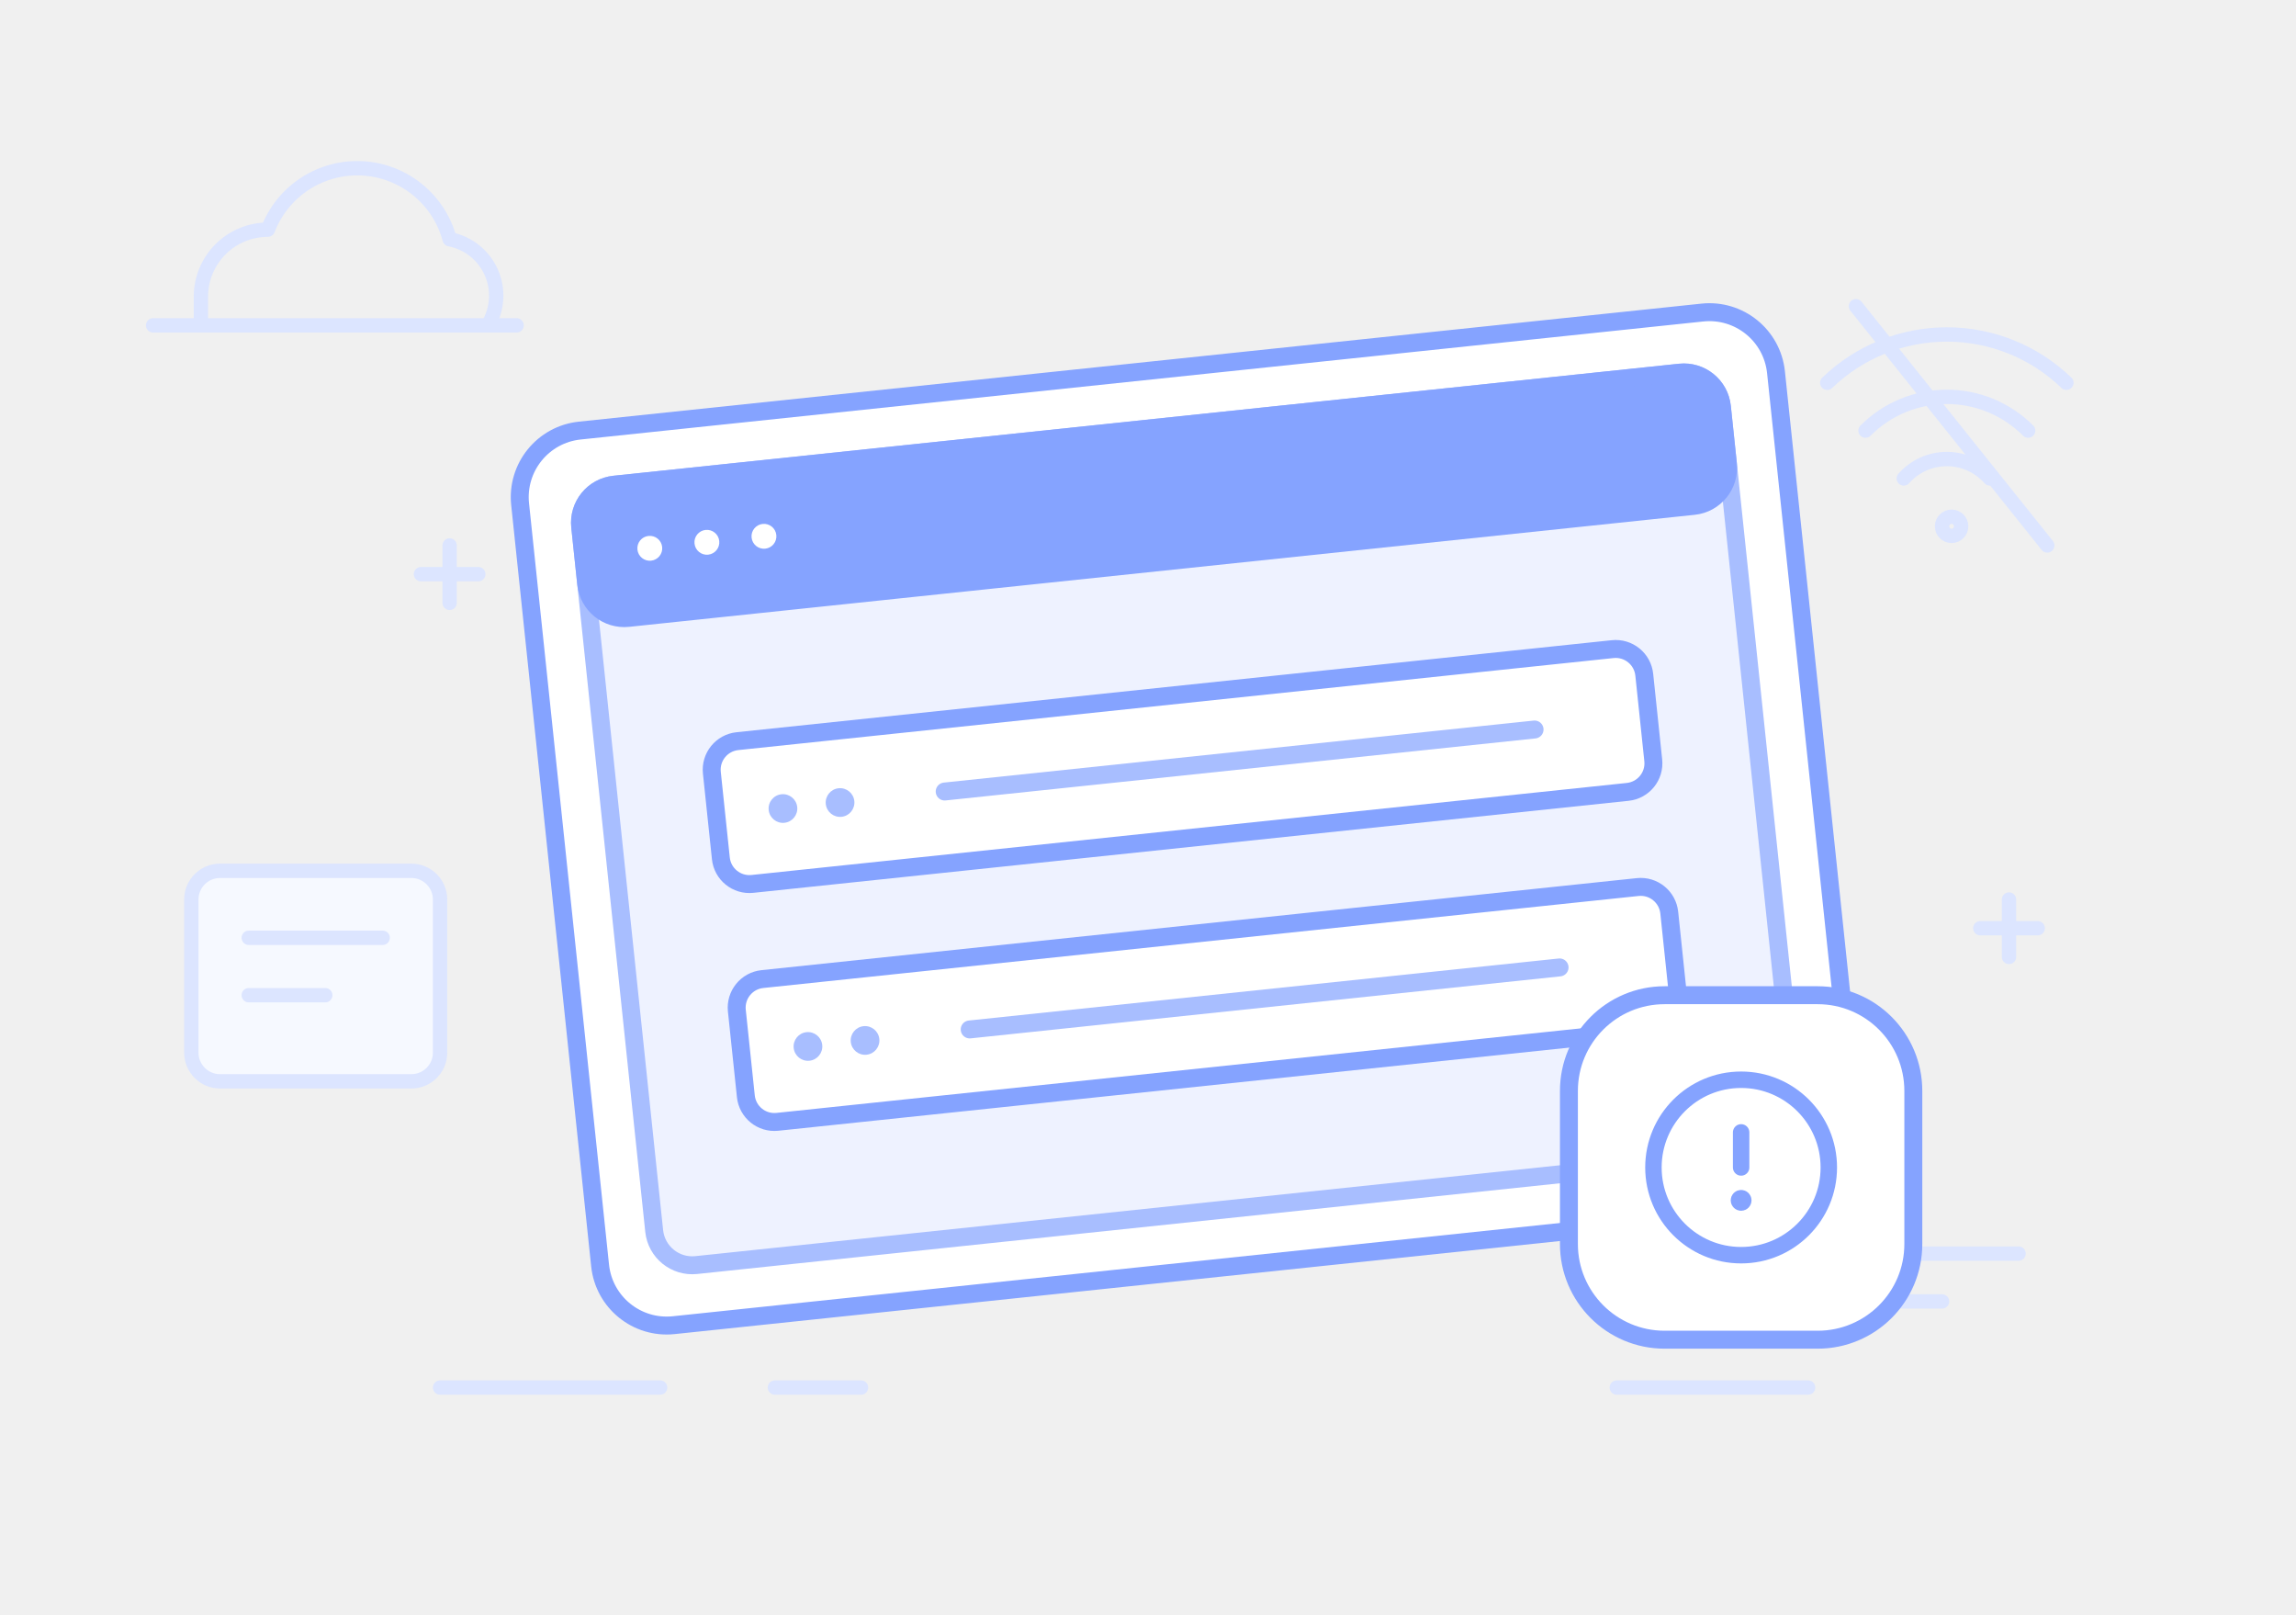
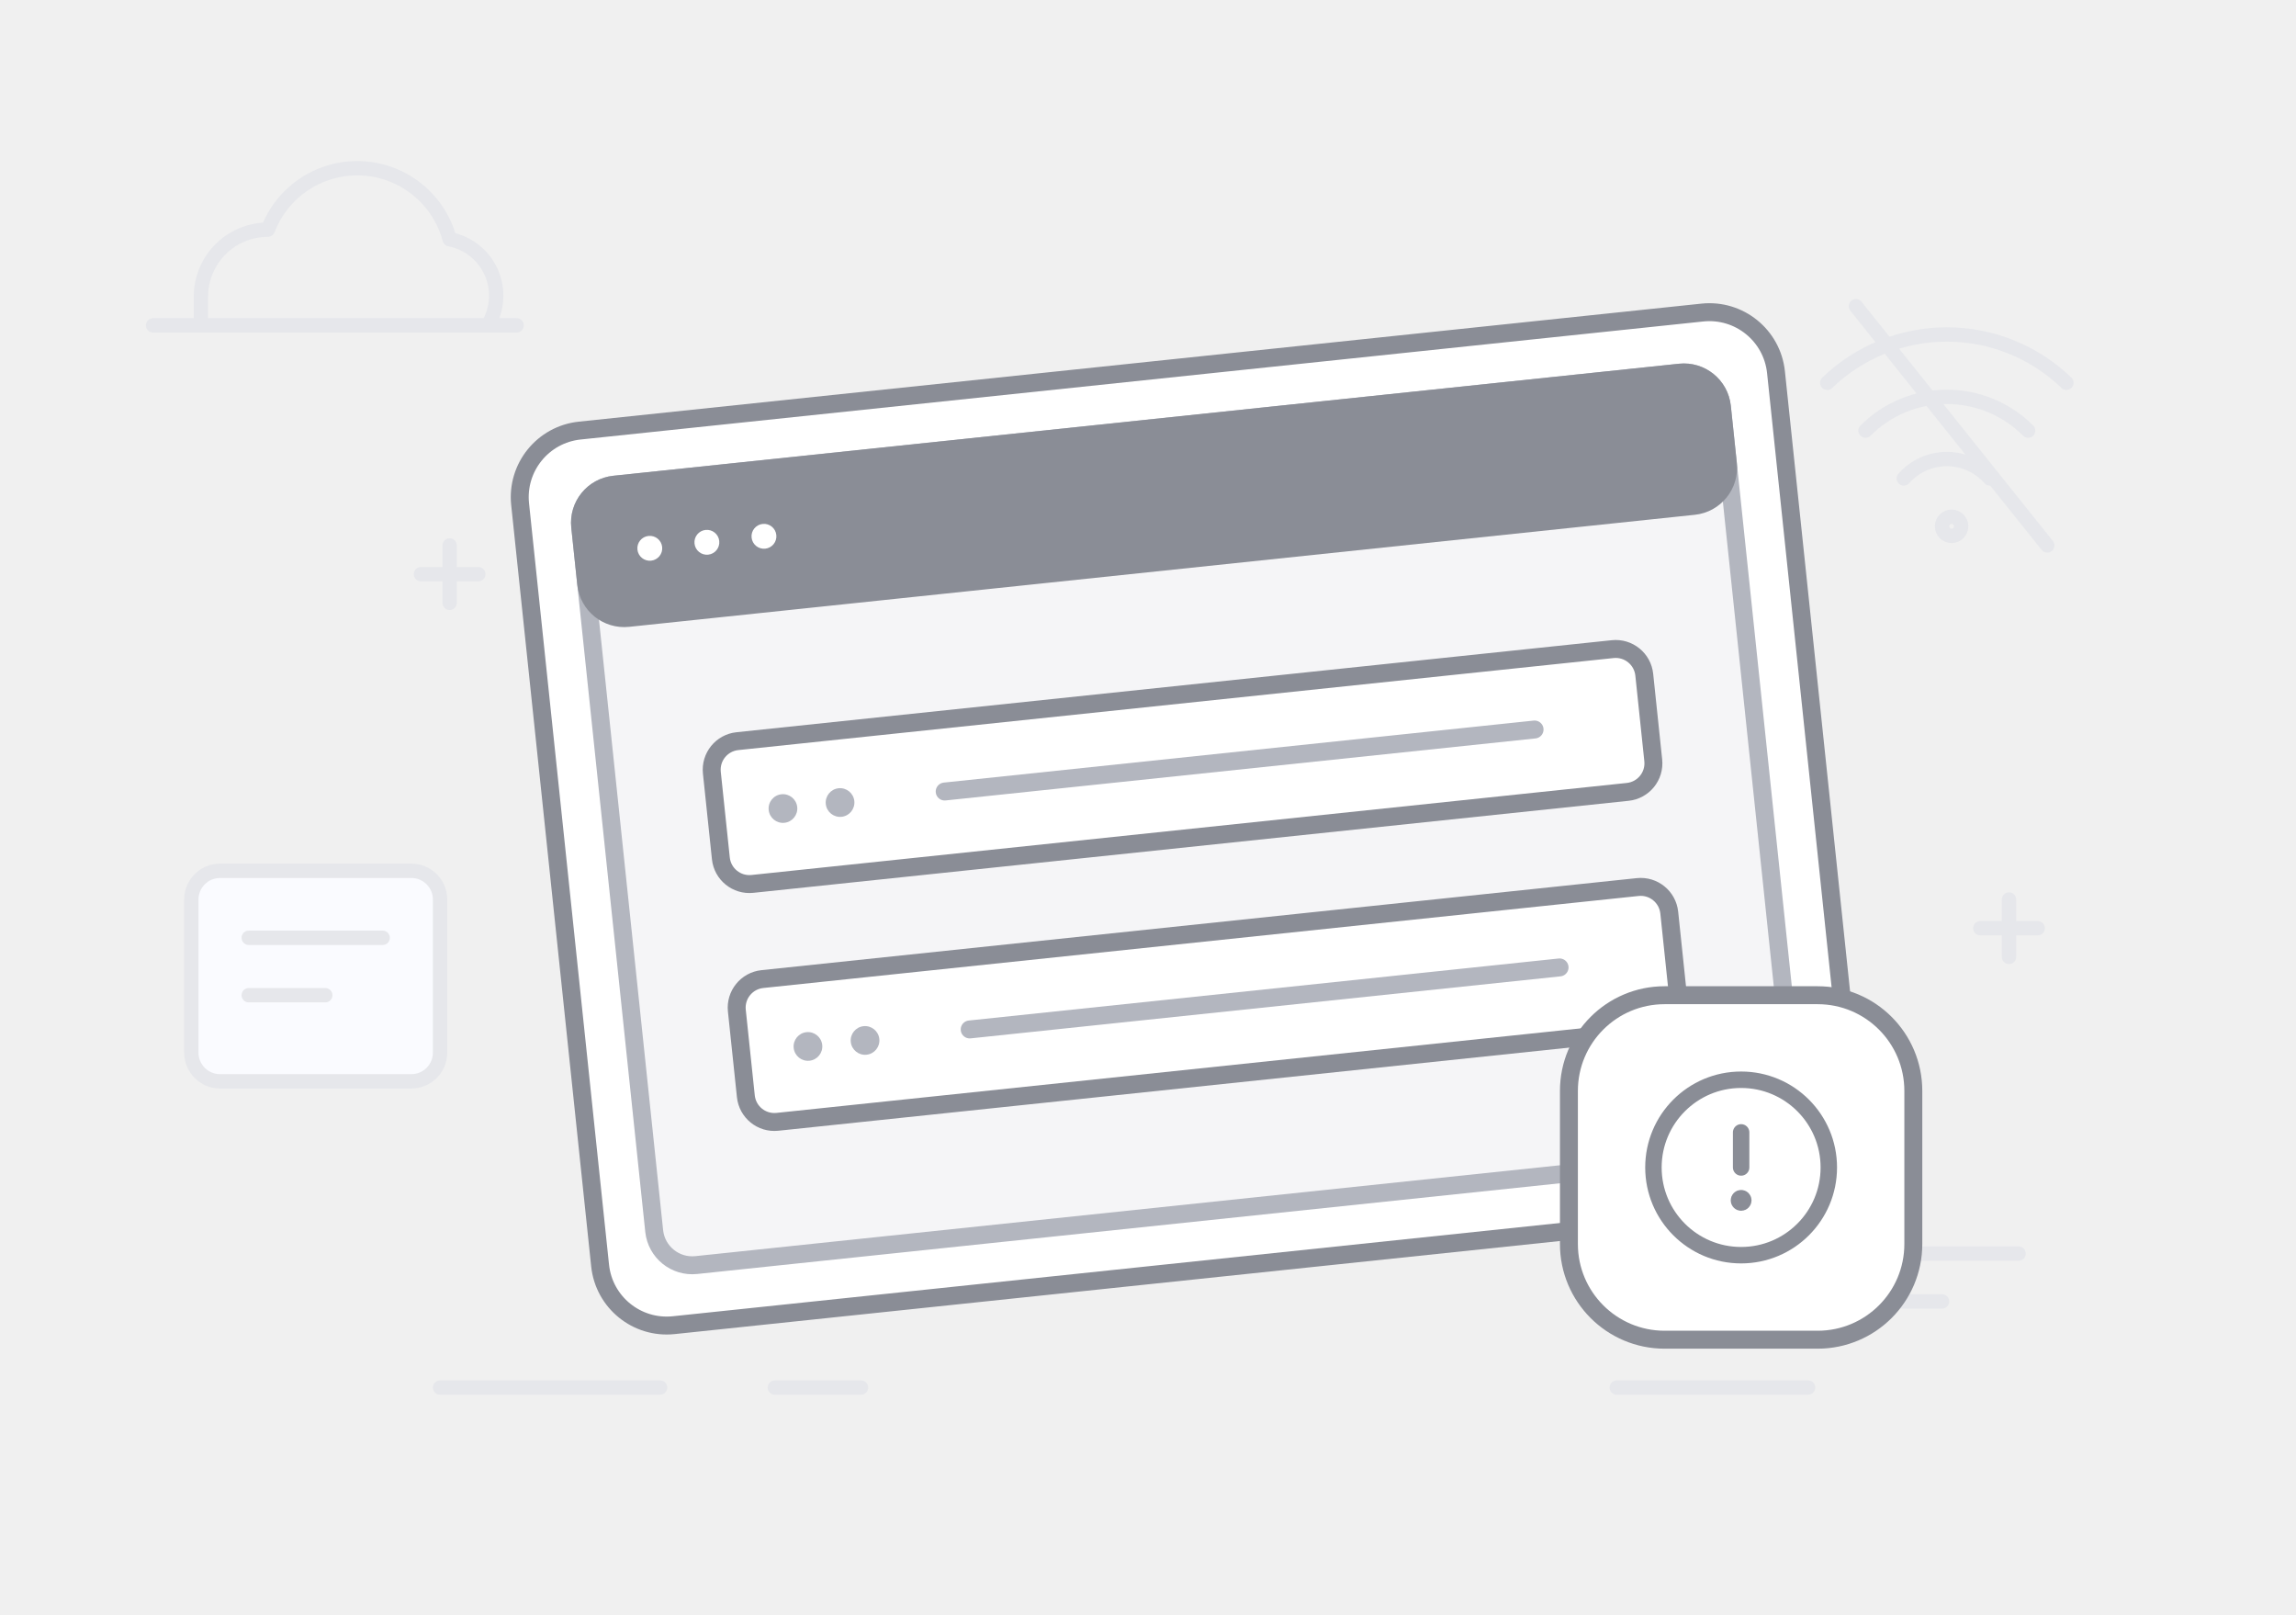
<svg xmlns="http://www.w3.org/2000/svg" width="192" height="135" viewBox="0 0 192 135" fill="none">
  <defs>
    <clipPath id="clip0_52_350">
      <rect width="1008" height="318.4" fill="white" transform="translate(-64 -48)" />
    </clipPath>
    <clipPath id="clip1_52_350">
      <rect width="320" height="318.4" fill="white" transform="translate(-64 -48)" />
    </clipPath>
    <clipPath id="clip2_52_350">
      <rect width="192" height="134.4" fill="white" />
    </clipPath>
  </defs>
  <g id="ç©ºç¶ææç» / å è½½å¤±è´¥ / æµ èçº¿æ" clip-path="url(#clip2_52_350)">
    <g id="èæ¯ç¹ç¼ / ç½ç»å¼å¸¸" data-motion-layer="true">
-       <path id="Vector" d="M12.801 27.2H43.201M16.801 27.2V24.8C16.801 23.315 17.391 21.891 18.441 20.84C19.491 19.79 20.916 19.2 22.401 19.2C23.006 17.622 24.095 16.275 25.513 15.354C26.93 14.433 28.603 13.985 30.292 14.074C31.98 14.162 33.597 14.784 34.91 15.849C36.223 16.913 37.165 18.367 37.601 20C38.361 20.146 39.074 20.474 39.68 20.955C40.286 21.436 40.767 22.057 41.081 22.764C41.395 23.472 41.534 24.244 41.485 25.017C41.437 25.789 41.202 26.538 40.801 27.2" stroke="#DCE5FF" stroke-width="1.2" stroke-linecap="round" stroke-linejoin="round" />
-       <path id="Vector_2" d="M152.801 32C155.485 29.409 159.07 27.962 162.801 27.962C166.531 27.962 170.116 29.409 172.801 32M156.001 36C156.893 35.105 157.952 34.395 159.119 33.91C160.286 33.426 161.537 33.176 162.801 33.176C164.064 33.176 165.315 33.426 166.482 33.91C167.649 34.395 168.709 35.105 169.601 36M159.201 40C159.651 39.489 160.205 39.08 160.826 38.8C161.447 38.52 162.12 38.375 162.801 38.375C163.482 38.375 164.155 38.52 164.776 38.8C165.396 39.08 165.95 39.489 166.401 40M155.201 25.6L171.201 45.6" stroke="#DCE5FF" stroke-width="1.2" stroke-linecap="round" stroke-linejoin="round" />
-       <path id="Vector_3" d="M163.2 44.8C163.642 44.8 164 44.442 164 44C164 43.558 163.642 43.2 163.2 43.2C162.759 43.2 162.4 43.558 162.4 44C162.4 44.442 162.759 44.8 163.2 44.8Z" stroke="#DCE5FF" stroke-width="1.2" stroke-linecap="round" stroke-linejoin="round" />
-       <path id="Vector_4" d="M34.4 72.8H18.4C17.075 72.8 16 73.874 16 75.2V88C16 89.325 17.075 90.4 18.4 90.4H34.4C35.725 90.4 36.8 89.325 36.8 88V75.2C36.8 73.874 35.725 72.8 34.4 72.8Z" fill="#F6F9FF" stroke="#DCE5FF" stroke-width="1.2" stroke-linecap="round" stroke-linejoin="round" />
-       <path id="Vector_5" d="M20.801 78.4H32.001M20.801 83.2H27.201M152.001 104.8H168.801M152.001 108.8H162.401" stroke="#DCE5FF" stroke-width="1.2" stroke-linecap="round" stroke-linejoin="round" />
-       <path id="Vector_6" d="M35.199 48H39.999M37.599 45.6V50.4" stroke="#DCE5FF" stroke-width="1.2" stroke-linecap="round" stroke-linejoin="round" />
-       <path id="Vector_7" d="M165.6 77.6H170.4M168 75.2V80" stroke="#DCE5FF" stroke-width="1.2" stroke-linecap="round" stroke-linejoin="round" />
-       <path id="Vector_8" d="M36.801 116H55.201M64.801 116H72.001M135.201 116H151.201" stroke="#DCE5FF" stroke-width="1.2" stroke-linecap="round" stroke-linejoin="round" />
+       <path id="Vector" d="M12.801 27.2H43.201M16.801 27.2V24.8C16.801 23.315 17.391 21.891 18.441 20.84C19.491 19.79 20.916 19.2 22.401 19.2C23.006 17.622 24.095 16.275 25.513 15.354C26.93 14.433 28.603 13.985 30.292 14.074C31.98 14.162 33.597 14.784 34.91 15.849C36.223 16.913 37.165 18.367 37.601 20C38.361 20.146 39.074 20.474 39.68 20.955C40.286 21.436 40.767 22.057 41.081 22.764C41.395 23.472 41.534 24.244 41.485 25.017C41.437 25.789 41.202 26.538 40.801 27.2" stroke="#E6E7EB" stroke-width="1.2" stroke-linecap="round" stroke-linejoin="round" />
+       <path id="Vector_2" d="M152.801 32C155.485 29.409 159.07 27.962 162.801 27.962C166.531 27.962 170.116 29.409 172.801 32M156.001 36C156.893 35.105 157.952 34.395 159.119 33.91C160.286 33.426 161.537 33.176 162.801 33.176C164.064 33.176 165.315 33.426 166.482 33.91C167.649 34.395 168.709 35.105 169.601 36M159.201 40C159.651 39.489 160.205 39.08 160.826 38.8C161.447 38.52 162.12 38.375 162.801 38.375C163.482 38.375 164.155 38.52 164.776 38.8C165.396 39.08 165.95 39.489 166.401 40M155.201 25.6L171.201 45.6" stroke="#E6E7EB" stroke-width="1.2" stroke-linecap="round" stroke-linejoin="round" />
+       <path id="Vector_3" d="M163.2 44.8C163.642 44.8 164 44.442 164 44C164 43.558 163.642 43.2 163.2 43.2C162.759 43.2 162.4 43.558 162.4 44C162.4 44.442 162.759 44.8 163.2 44.8Z" stroke="#E6E7EB" stroke-width="1.2" stroke-linecap="round" stroke-linejoin="round" />
+       <path id="Vector_4" d="M34.4 72.8H18.4C17.075 72.8 16 73.874 16 75.2V88C16 89.325 17.075 90.4 18.4 90.4H34.4C35.725 90.4 36.8 89.325 36.8 88V75.2C36.8 73.874 35.725 72.8 34.4 72.8Z" fill="#FAFBFF" stroke="#E6E7EB" stroke-width="1.2" stroke-linecap="round" stroke-linejoin="round" />
+       <path id="Vector_5" d="M20.801 78.4H32.001M20.801 83.2H27.201M152.001 104.8H168.801M152.001 108.8H162.401" stroke="#E6E7EB" stroke-width="1.2" stroke-linecap="round" stroke-linejoin="round" />
+       <path id="Vector_6" d="M35.199 48H39.999M37.599 45.6V50.4" stroke="#E6E7EB" stroke-width="1.2" stroke-linecap="round" stroke-linejoin="round" />
+       <path id="Vector_7" d="M165.6 77.6H170.4M168 75.2V80" stroke="#E6E7EB" stroke-width="1.2" stroke-linecap="round" stroke-linejoin="round" />
+       <path id="Vector_8" d="M36.801 116H55.201M64.801 116H72.001M135.201 116H151.201" stroke="#E6E7EB" stroke-width="1.2" stroke-linecap="round" stroke-linejoin="round" />
    </g>
    <g id="ç²¾ä¿®æç» / å¯¹é½åæ´ä½æè½¬">
      <g id="Group">
        <g id="Group_2" data-motion-layer="true">
-           <path id="Vector_9" d="M142.36 26.129L48.477 35.997C45.402 36.32 43.17 39.075 43.494 42.151L50.183 105.801C50.507 108.877 53.262 111.108 56.338 110.785L150.221 100.917C153.297 100.594 155.528 97.838 155.205 94.763L148.515 31.113C148.192 28.037 145.436 25.806 142.36 26.129Z" fill="white" stroke="#85A3FF" stroke-width="1.5" stroke-linecap="round" stroke-linejoin="round" />
-           <path id="Vector_10" d="M140.475 31.154L51.366 40.52C49.608 40.704 48.333 42.279 48.518 44.036L54.706 102.912C54.891 104.67 56.465 105.945 58.223 105.76L147.332 96.394C149.09 96.21 150.365 94.635 150.18 92.877L143.992 34.002C143.807 32.244 142.233 30.969 140.475 31.154Z" fill="#EEF2FF" stroke="#A8BEFF" stroke-width="1.5" stroke-linecap="round" stroke-linejoin="round" />
-           <path id="Vector_11" d="M140.475 31.154L51.366 40.52C49.608 40.704 48.333 42.279 48.518 44.036L49.02 48.81C49.205 50.568 50.779 51.843 52.537 51.658L141.646 42.292C143.404 42.108 144.679 40.533 144.494 38.775L143.992 34.002C143.807 32.244 142.233 30.969 140.475 31.154Z" fill="#85A3FF" stroke="#85A3FF" stroke-width="1.5" stroke-linecap="round" stroke-linejoin="round" />
+           <path id="Vector_9" d="M142.36 26.129L48.477 35.997C45.402 36.32 43.17 39.075 43.494 42.151L50.183 105.801C50.507 108.877 53.262 111.108 56.338 110.785L150.221 100.917C153.297 100.594 155.528 97.838 155.205 94.763L148.515 31.113C148.192 28.037 145.436 25.806 142.36 26.129Z" fill="white" stroke="#8A8D96" stroke-width="1.5" stroke-linecap="round" stroke-linejoin="round" />
+           <path id="Vector_10" d="M140.475 31.154L51.366 40.52C49.608 40.704 48.333 42.279 48.518 44.036L54.706 102.912C54.891 104.67 56.465 105.945 58.223 105.76L147.332 96.394C149.09 96.21 150.365 94.635 150.18 92.877L143.992 34.002C143.807 32.244 142.233 30.969 140.475 31.154Z" fill="#F5F5F7" stroke="#B3B6BF" stroke-width="1.5" stroke-linecap="round" stroke-linejoin="round" />
+           <path id="Vector_11" d="M140.475 31.154L51.366 40.52C49.608 40.704 48.333 42.279 48.518 44.036L49.02 48.81C49.205 50.568 50.779 51.843 52.537 51.658L141.646 42.292C143.404 42.108 144.679 40.533 144.494 38.775L143.992 34.002C143.807 32.244 142.233 30.969 140.475 31.154Z" fill="#8A8D96" stroke="#8A8D96" stroke-width="1.5" stroke-linecap="round" stroke-linejoin="round" />
          <g id="Group_3">
            <path id="Vector_12" d="M54.447 46.873C55.018 46.812 55.433 46.301 55.373 45.73C55.313 45.158 54.801 44.744 54.23 44.804C53.658 44.864 53.244 45.376 53.304 45.947C53.364 46.518 53.876 46.932 54.447 46.873Z" fill="white" />
            <path id="Vector_13" d="M59.221 46.37C59.792 46.31 60.206 45.799 60.146 45.227C60.086 44.656 59.574 44.242 59.003 44.302C58.432 44.362 58.017 44.874 58.078 45.445C58.138 46.016 58.649 46.431 59.221 46.37Z" fill="white" />
            <path id="Vector_14" d="M63.994 45.869C64.565 45.809 64.98 45.297 64.919 44.726C64.859 44.155 64.348 43.74 63.776 43.8C63.205 43.861 62.791 44.372 62.851 44.944C62.911 45.515 63.423 45.929 63.994 45.869Z" fill="white" />
          </g>
-           <path id="Vector_15" d="M134.861 54.267L61.664 61.961C60.346 62.099 59.39 63.28 59.528 64.598L60.281 71.759C60.419 73.077 61.6 74.033 62.919 73.895L136.115 66.201C137.434 66.063 138.39 64.882 138.251 63.564L137.499 56.403C137.36 55.085 136.179 54.129 134.861 54.267Z" fill="white" stroke="#85A3FF" stroke-width="1.5" stroke-linecap="round" stroke-linejoin="round" />
-           <path id="Vector_16" d="M136.951 74.158L63.754 81.851C62.436 81.99 61.48 83.171 61.618 84.489L62.371 91.65C62.509 92.968 63.69 93.924 65.008 93.785L138.205 86.092C139.523 85.954 140.48 84.773 140.341 83.454L139.589 76.294C139.45 74.976 138.269 74.019 136.951 74.158Z" fill="white" stroke="#85A3FF" stroke-width="1.5" stroke-linecap="round" stroke-linejoin="round" />
+           <path id="Vector_15" d="M134.861 54.267L61.664 61.961C60.346 62.099 59.39 63.28 59.528 64.598L60.281 71.759C60.419 73.077 61.6 74.033 62.919 73.895L136.115 66.201C137.434 66.063 138.39 64.882 138.251 63.564L137.499 56.403C137.36 55.085 136.179 54.129 134.861 54.267Z" fill="white" stroke="#8A8D96" stroke-width="1.5" stroke-linecap="round" stroke-linejoin="round" />
+           <path id="Vector_16" d="M136.951 74.158L63.754 81.851C62.436 81.99 61.48 83.171 61.618 84.489L62.371 91.65C62.509 92.968 63.69 93.924 65.008 93.785L138.205 86.092C139.523 85.954 140.48 84.773 140.341 83.454L139.589 76.294C139.45 74.976 138.269 74.019 136.951 74.158Z" fill="white" stroke="#8A8D96" stroke-width="1.5" stroke-linecap="round" stroke-linejoin="round" />
          <g id="Group_4">
-             <path id="Vector_17" d="M65.599 68.786C66.258 68.717 66.736 68.127 66.667 67.468C66.597 66.808 66.007 66.33 65.348 66.4C64.689 66.469 64.21 67.059 64.28 67.718C64.349 68.377 64.939 68.856 65.599 68.786Z" fill="#A8BEFF" />
-             <path id="Vector_18" d="M70.374 68.285C71.033 68.216 71.511 67.625 71.442 66.966C71.373 66.307 70.782 65.829 70.123 65.898C69.464 65.967 68.986 66.558 69.055 67.217C69.124 67.876 69.715 68.354 70.374 68.285Z" fill="#A8BEFF" />
-             <path id="Vector_19" d="M67.69 88.677C68.35 88.608 68.828 88.017 68.758 87.358C68.689 86.699 68.099 86.221 67.439 86.29C66.78 86.359 66.302 86.95 66.371 87.609C66.441 88.268 67.031 88.746 67.69 88.677Z" fill="#A8BEFF" />
-             <path id="Vector_20" d="M72.464 88.175C73.123 88.106 73.601 87.515 73.532 86.856C73.463 86.197 72.872 85.719 72.213 85.788C71.554 85.857 71.076 86.448 71.145 87.107C71.214 87.766 71.805 88.244 72.464 88.175Z" fill="#A8BEFF" />
+             <path id="Vector_17" d="M65.599 68.786C66.258 68.717 66.736 68.127 66.667 67.468C66.597 66.808 66.007 66.33 65.348 66.4C64.689 66.469 64.21 67.059 64.28 67.718C64.349 68.377 64.939 68.856 65.599 68.786Z" fill="#B3B6BF" />
+             <path id="Vector_18" d="M70.374 68.285C71.033 68.216 71.511 67.625 71.442 66.966C71.373 66.307 70.782 65.829 70.123 65.898C69.464 65.967 68.986 66.558 69.055 67.217C69.124 67.876 69.715 68.354 70.374 68.285Z" fill="#B3B6BF" />
+             <path id="Vector_19" d="M67.69 88.677C68.35 88.608 68.828 88.017 68.758 87.358C68.689 86.699 68.099 86.221 67.439 86.29C66.78 86.359 66.302 86.95 66.371 87.609C66.441 88.268 67.031 88.746 67.69 88.677Z" fill="#B3B6BF" />
+             <path id="Vector_20" d="M72.464 88.175C73.123 88.106 73.601 87.515 73.532 86.856C73.463 86.197 72.872 85.719 72.213 85.788C71.554 85.857 71.076 86.448 71.145 87.107C71.214 87.766 71.805 88.244 72.464 88.175Z" fill="#B3B6BF" />
          </g>
-           <path id="Vector_21" d="M78.998 66.171L128.326 60.987M81.089 86.062L130.417 80.877" stroke="#A8BEFF" stroke-width="1.5" stroke-linecap="round" stroke-linejoin="round" />
+           <path id="Vector_21" d="M78.998 66.171L128.326 60.987M81.089 86.062L130.417 80.877" stroke="#B3B6BF" stroke-width="1.5" stroke-linecap="round" stroke-linejoin="round" />
        </g>
        <g id="Group_5" data-motion-layer="true">
-           <path id="Vector_22" d="M151.999 83.2H139.199C134.781 83.2 131.199 86.782 131.199 91.2V104C131.199 108.418 134.781 112 139.199 112H151.999C156.417 112 159.999 108.418 159.999 104V91.2C159.999 86.782 156.417 83.2 151.999 83.2Z" fill="white" stroke="#85A3FF" stroke-width="1.5" stroke-linecap="round" stroke-linejoin="round" />
+           <path id="Vector_22" d="M151.999 83.2H139.199C134.781 83.2 131.199 86.782 131.199 91.2V104C131.199 108.418 134.781 112 139.199 112H151.999C156.417 112 159.999 108.418 159.999 104V91.2C159.999 86.782 156.417 83.2 151.999 83.2Z" fill="white" stroke="#8A8D96" stroke-width="1.5" stroke-linecap="round" stroke-linejoin="round" />
          <g id="Group_6">
-             <path id="Vector_23" d="M145.599 104.934C149.649 104.934 152.932 101.651 152.932 97.6C152.932 93.55 149.649 90.267 145.599 90.267C141.549 90.267 138.266 93.55 138.266 97.6C138.266 101.651 141.549 104.934 145.599 104.934Z" stroke="#85A3FF" stroke-width="1.375" stroke-linecap="round" stroke-linejoin="round" />
-             <path id="Vector_24" d="M145.6 94.667V97.6" stroke="#85A3FF" stroke-width="1.375" stroke-linecap="round" stroke-linejoin="round" />
-             <path id="Vector_25" d="M145.691 100.35H145.599M145.783 100.35C145.783 100.452 145.701 100.534 145.599 100.534C145.498 100.534 145.416 100.452 145.416 100.35C145.416 100.249 145.498 100.167 145.599 100.167C145.701 100.167 145.783 100.249 145.783 100.35Z" stroke="#85A3FF" stroke-width="1.375" stroke-linecap="round" stroke-linejoin="round" />
+             <path id="Vector_23" d="M145.599 104.934C149.649 104.934 152.932 101.651 152.932 97.6C152.932 93.55 149.649 90.267 145.599 90.267C141.549 90.267 138.266 93.55 138.266 97.6C138.266 101.651 141.549 104.934 145.599 104.934Z" stroke="#8A8D96" stroke-width="1.375" stroke-linecap="round" stroke-linejoin="round" />
+             <path id="Vector_24" d="M145.6 94.667V97.6" stroke="#8A8D96" stroke-width="1.375" stroke-linecap="round" stroke-linejoin="round" />
+             <path id="Vector_25" d="M145.691 100.35H145.599M145.783 100.35C145.783 100.452 145.701 100.534 145.599 100.534C145.498 100.534 145.416 100.452 145.416 100.35C145.416 100.249 145.498 100.167 145.599 100.167C145.701 100.167 145.783 100.249 145.783 100.35Z" stroke="#8A8D96" stroke-width="1.375" stroke-linecap="round" stroke-linejoin="round" />
          </g>
        </g>
      </g>
    </g>
  </g>
</svg>
